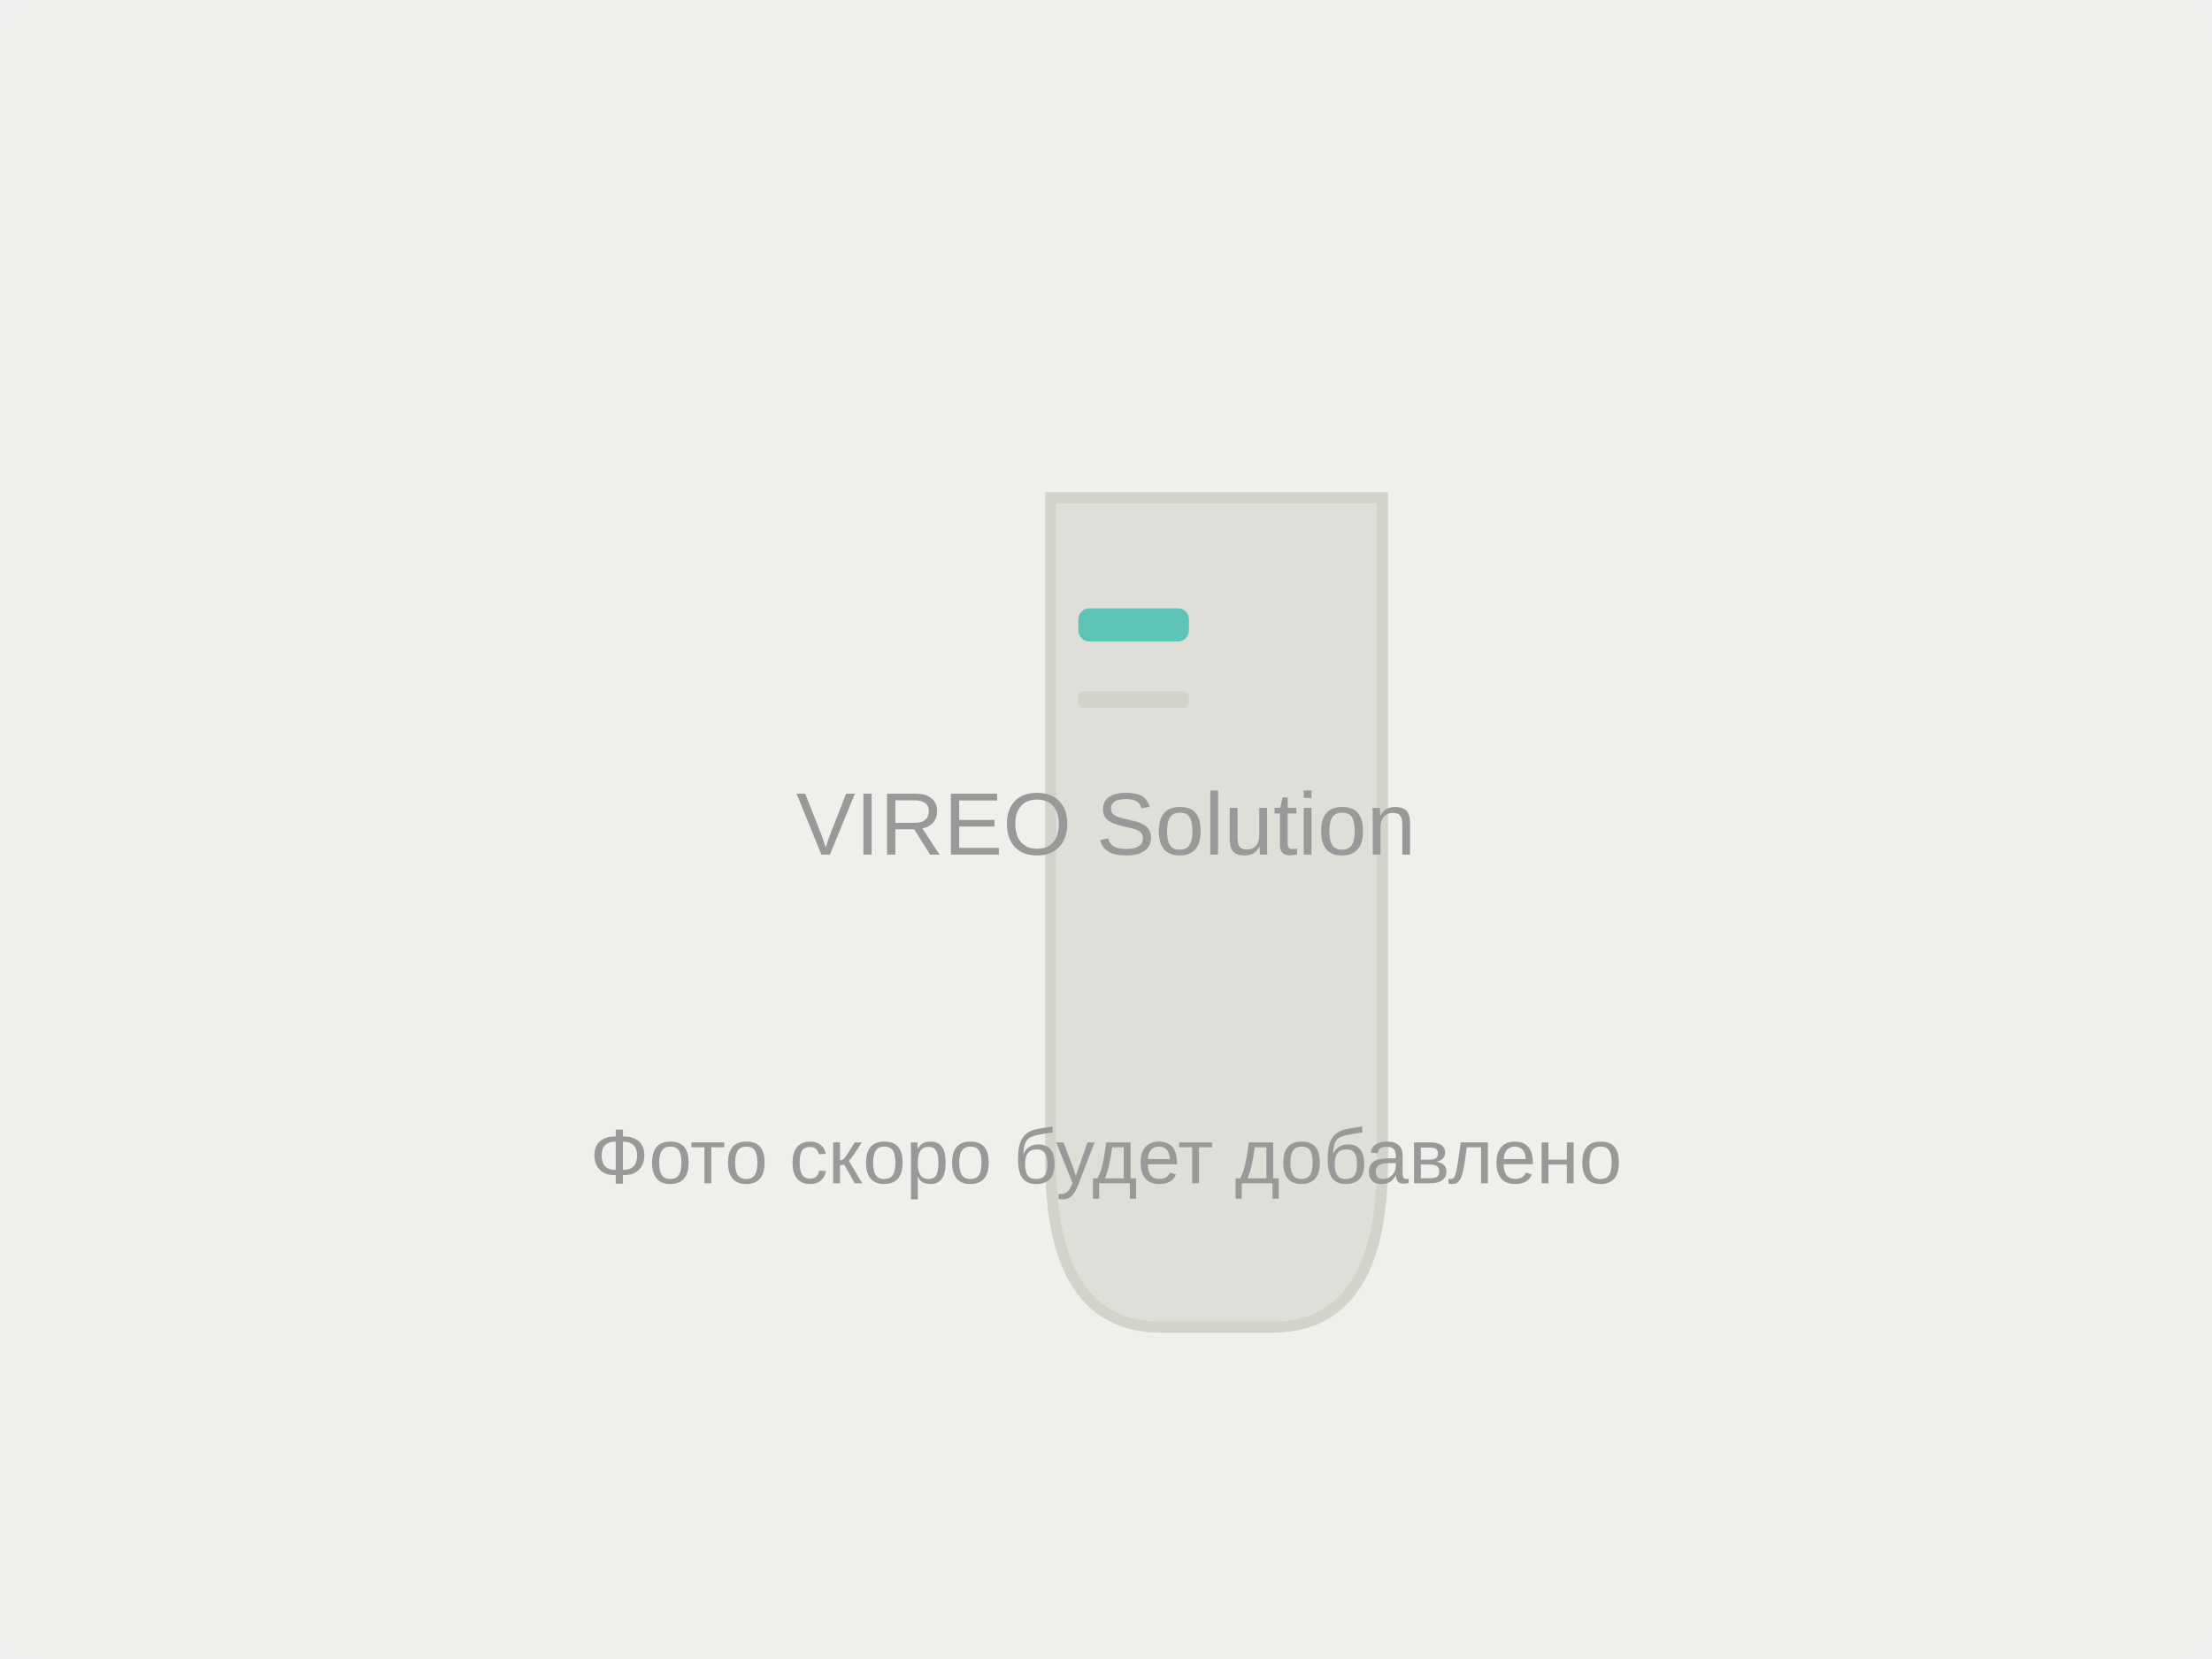
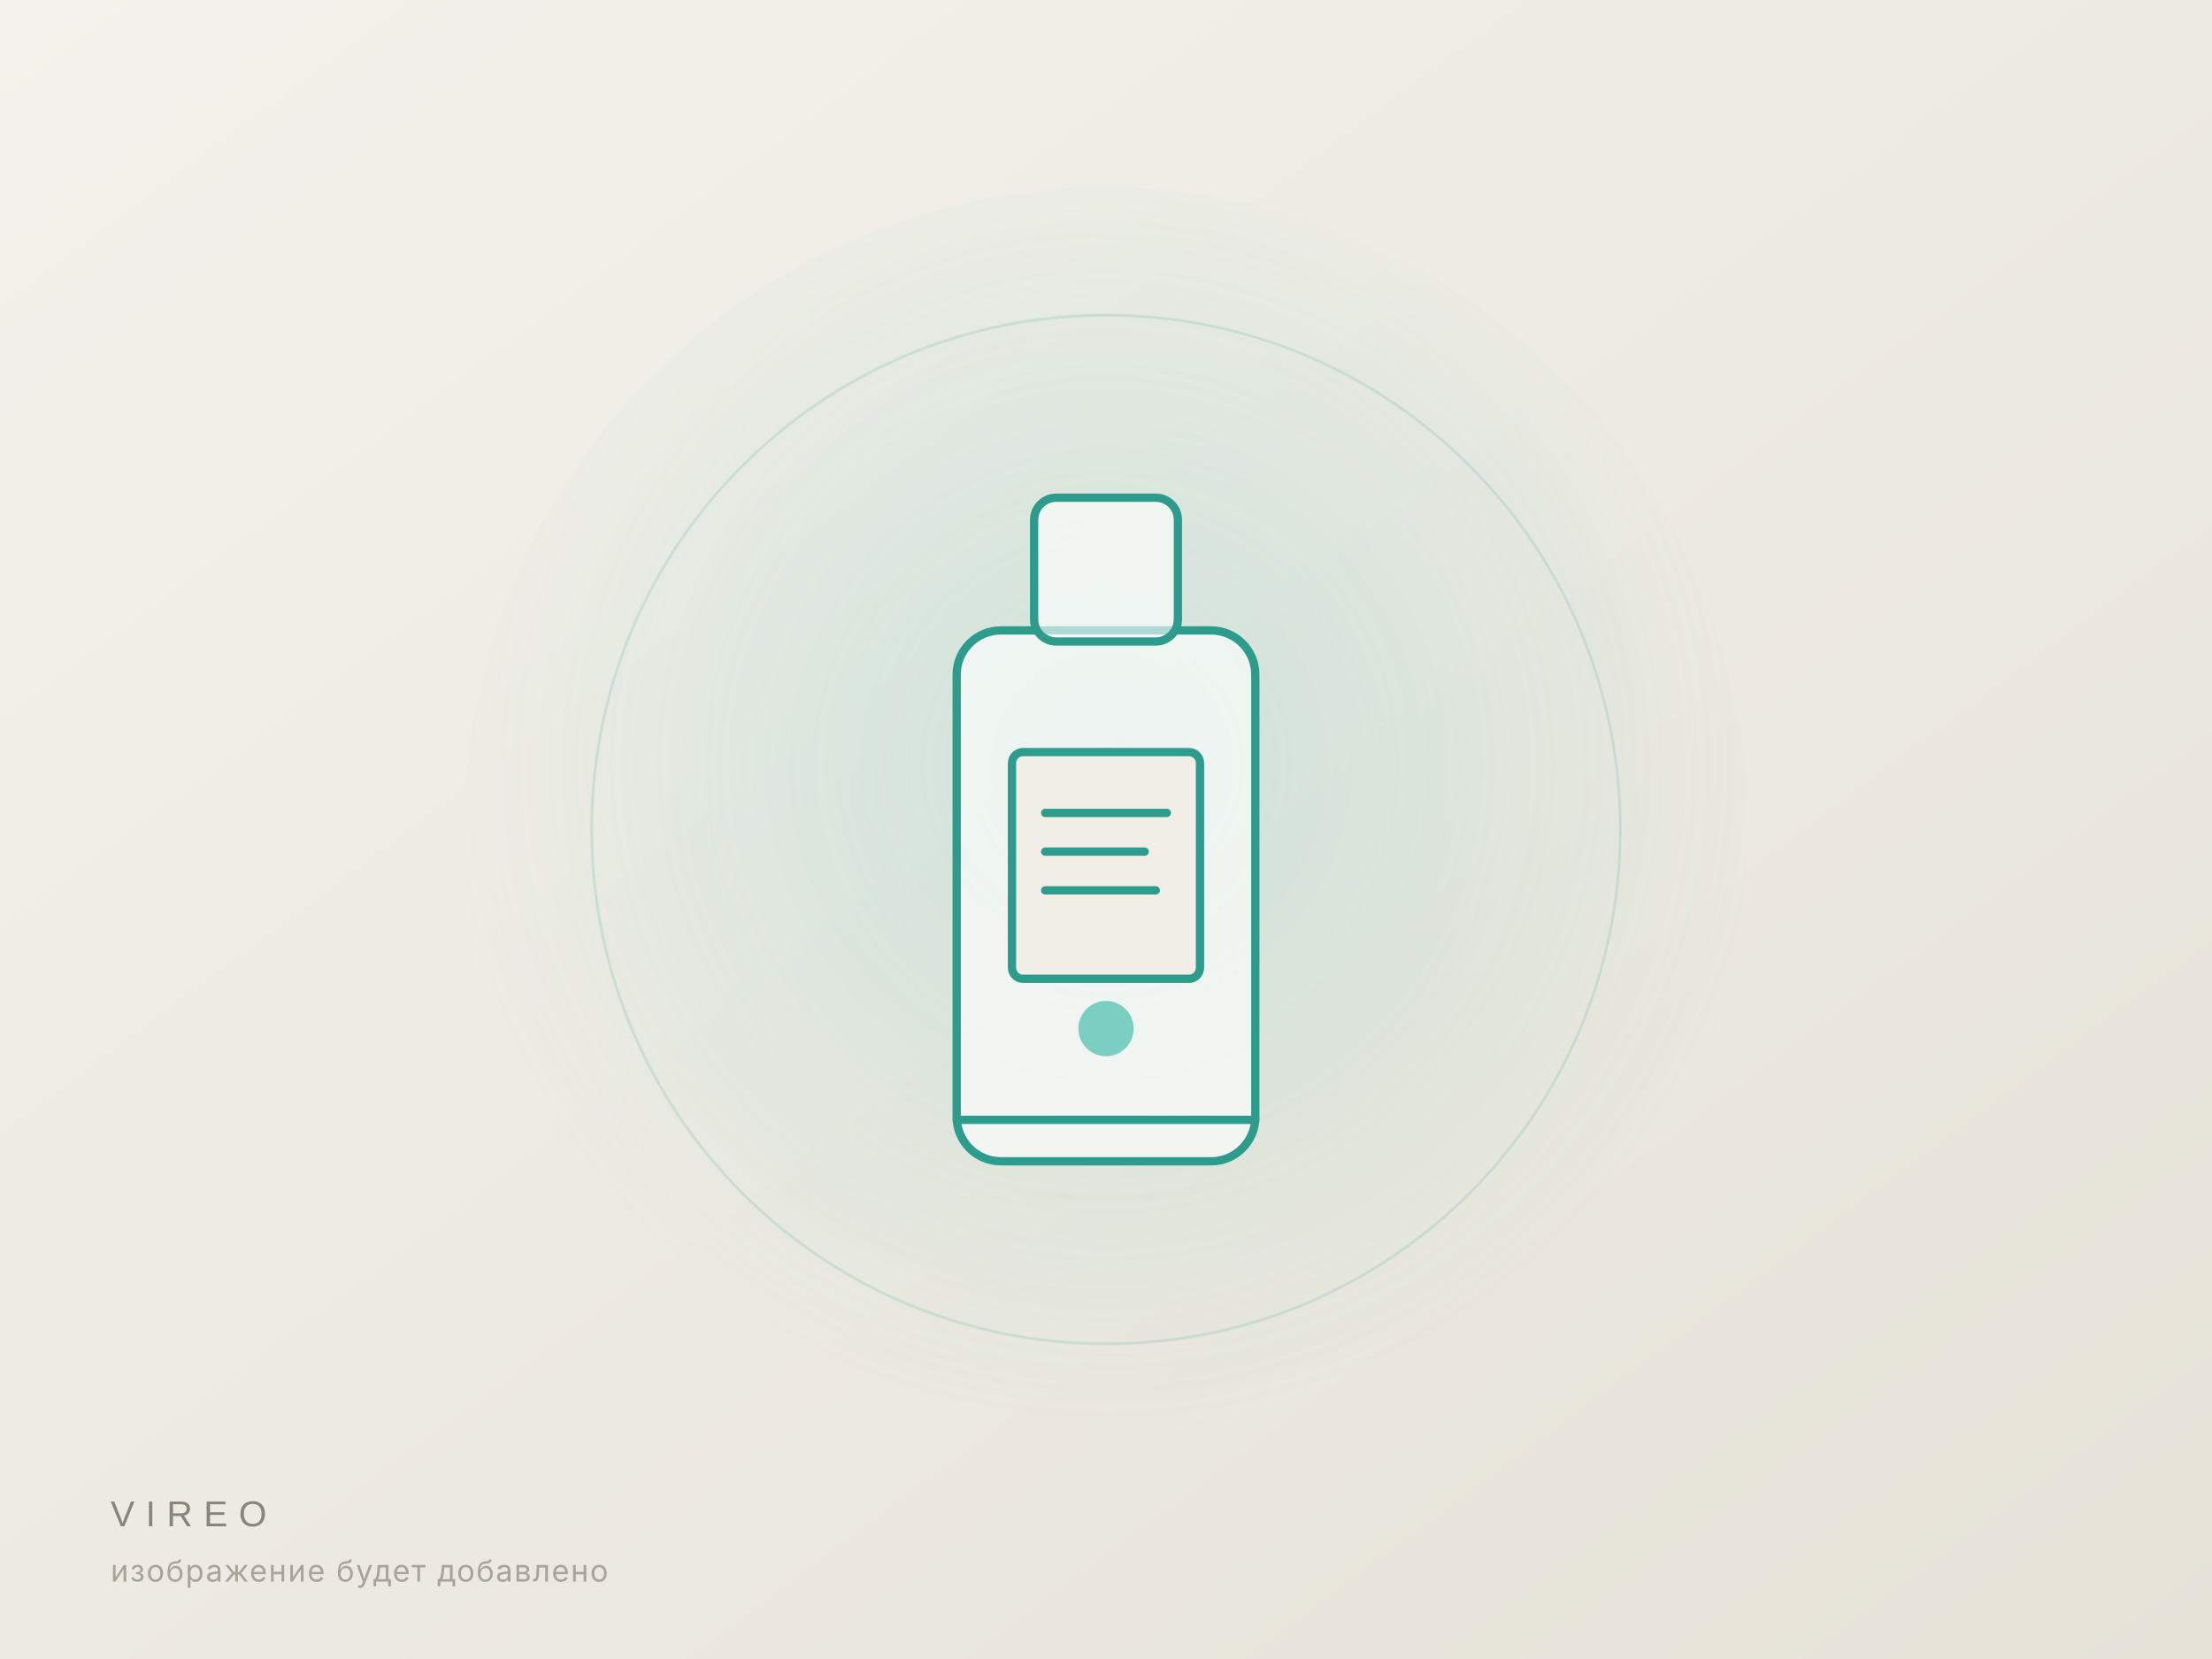
- <svg xmlns="http://www.w3.org/2000/svg" viewBox="0 0 400 300">
-   <rect width="400" height="300" fill="#f0efeb" rx="8" />
-   <path d="M190 90 L190 210 Q190 240 210 240 L230 240 Q250 240 250 210 L250 90 Z" fill="#e0ded8" stroke="#d3d2cb" stroke-width="2" />
-   <rect x="195" y="110" width="20" height="6" fill="#5EC4B6" rx="2" />
-   <rect x="195" y="125" width="20" height="3" fill="#d3d2cb" rx="1" />
-   <text x="50%" y="50%" font-family="Arial, sans-serif" font-size="16" fill="#999" text-anchor="middle" dominant-baseline="middle">VIREO Solution</text>
-   <text x="50%" y="70%" font-family="Arial, sans-serif" font-size="14" fill="#999" text-anchor="middle" dominant-baseline="middle">Фото скоро будет добавлено</text>
+ <svg xmlns="http://www.w3.org/2000/svg" viewBox="0 0 800 600">
+   <defs>
+     <linearGradient id="bgb" x1="0" y1="0" x2="1" y2="1">
+       <stop offset="0" stop-color="#F4F2EC" />
+       <stop offset="1" stop-color="#E6E2D8" />
+     </linearGradient>
+     <radialGradient id="glowB" cx="50%" cy="45%" r="52%">
+       <stop offset="0" stop-color="#5EC4B6" stop-opacity=".22" />
+       <stop offset="1" stop-color="#5EC4B6" stop-opacity="0" />
+     </radialGradient>
+   </defs>
+   <rect width="800" height="600" fill="url(#bgb)" />
+   <circle cx="400" cy="300" r="232" fill="url(#glowB)" />
+   <circle cx="400" cy="300" r="186" fill="none" stroke="#2E9C8D" stroke-opacity=".15" />
+   <g stroke="#2E9C8D" stroke-width="3" fill="#FFFFFF" fill-opacity=".62" stroke-linejoin="round" stroke-linecap="round">
+     <rect x="346" y="228" width="108" height="192" rx="16" />
+     <rect x="374" y="180" width="52" height="52" rx="8" />
+     <rect x="366" y="272" width="68" height="82" rx="4" fill="#F1EEE7" fill-opacity=".92" />
+     <line x1="378" y1="294" x2="422" y2="294" />
+     <line x1="378" y1="308" x2="414" y2="308" />
+     <line x1="378" y1="322" x2="418" y2="322" />
+     <circle cx="400" cy="372" r="10" fill="#5EC4B6" fill-opacity=".8" stroke="none" />
+     <path d="M346 405h108" fill="none" />
+   </g>
+   <text x="40" y="552" font-family="Jost, Arial, sans-serif" font-size="13" letter-spacing="4" fill="#8A857B">VIREO</text>
+   <text x="40" y="572" font-family="Inter, Arial, sans-serif" font-size="11" letter-spacing=".5" fill="#A9A399">изображение будет добавлено</text>
</svg>
